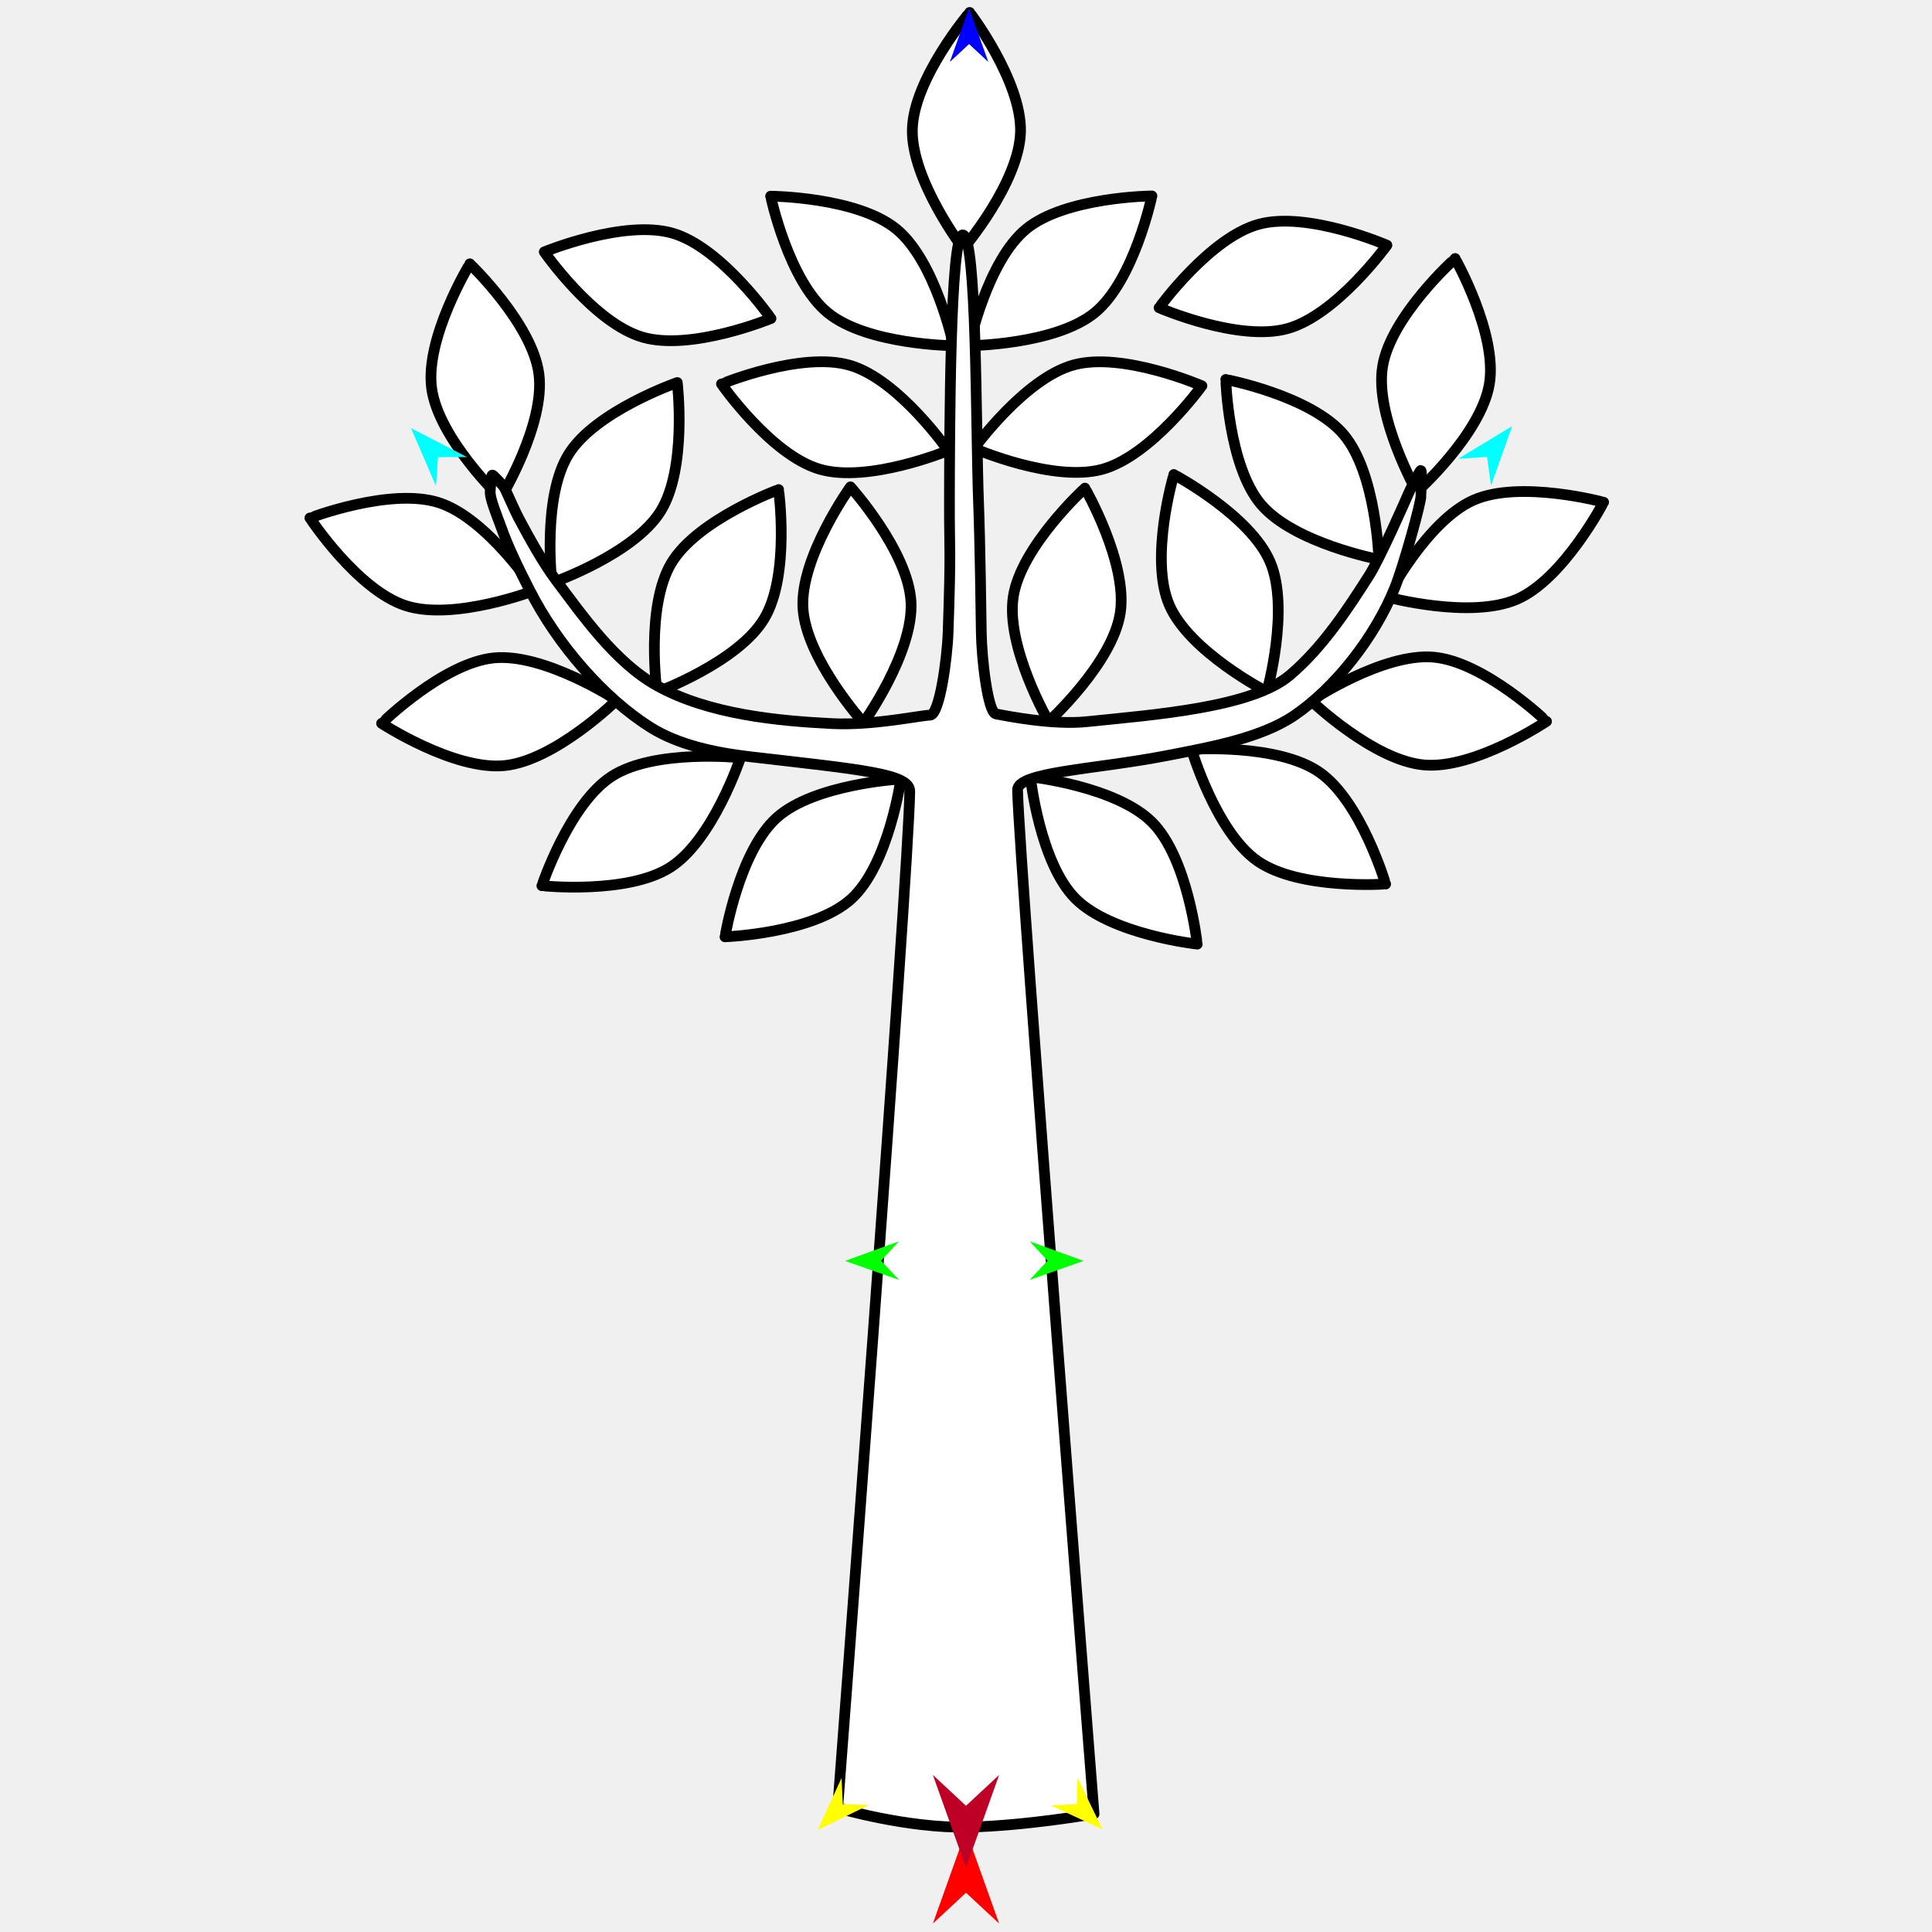
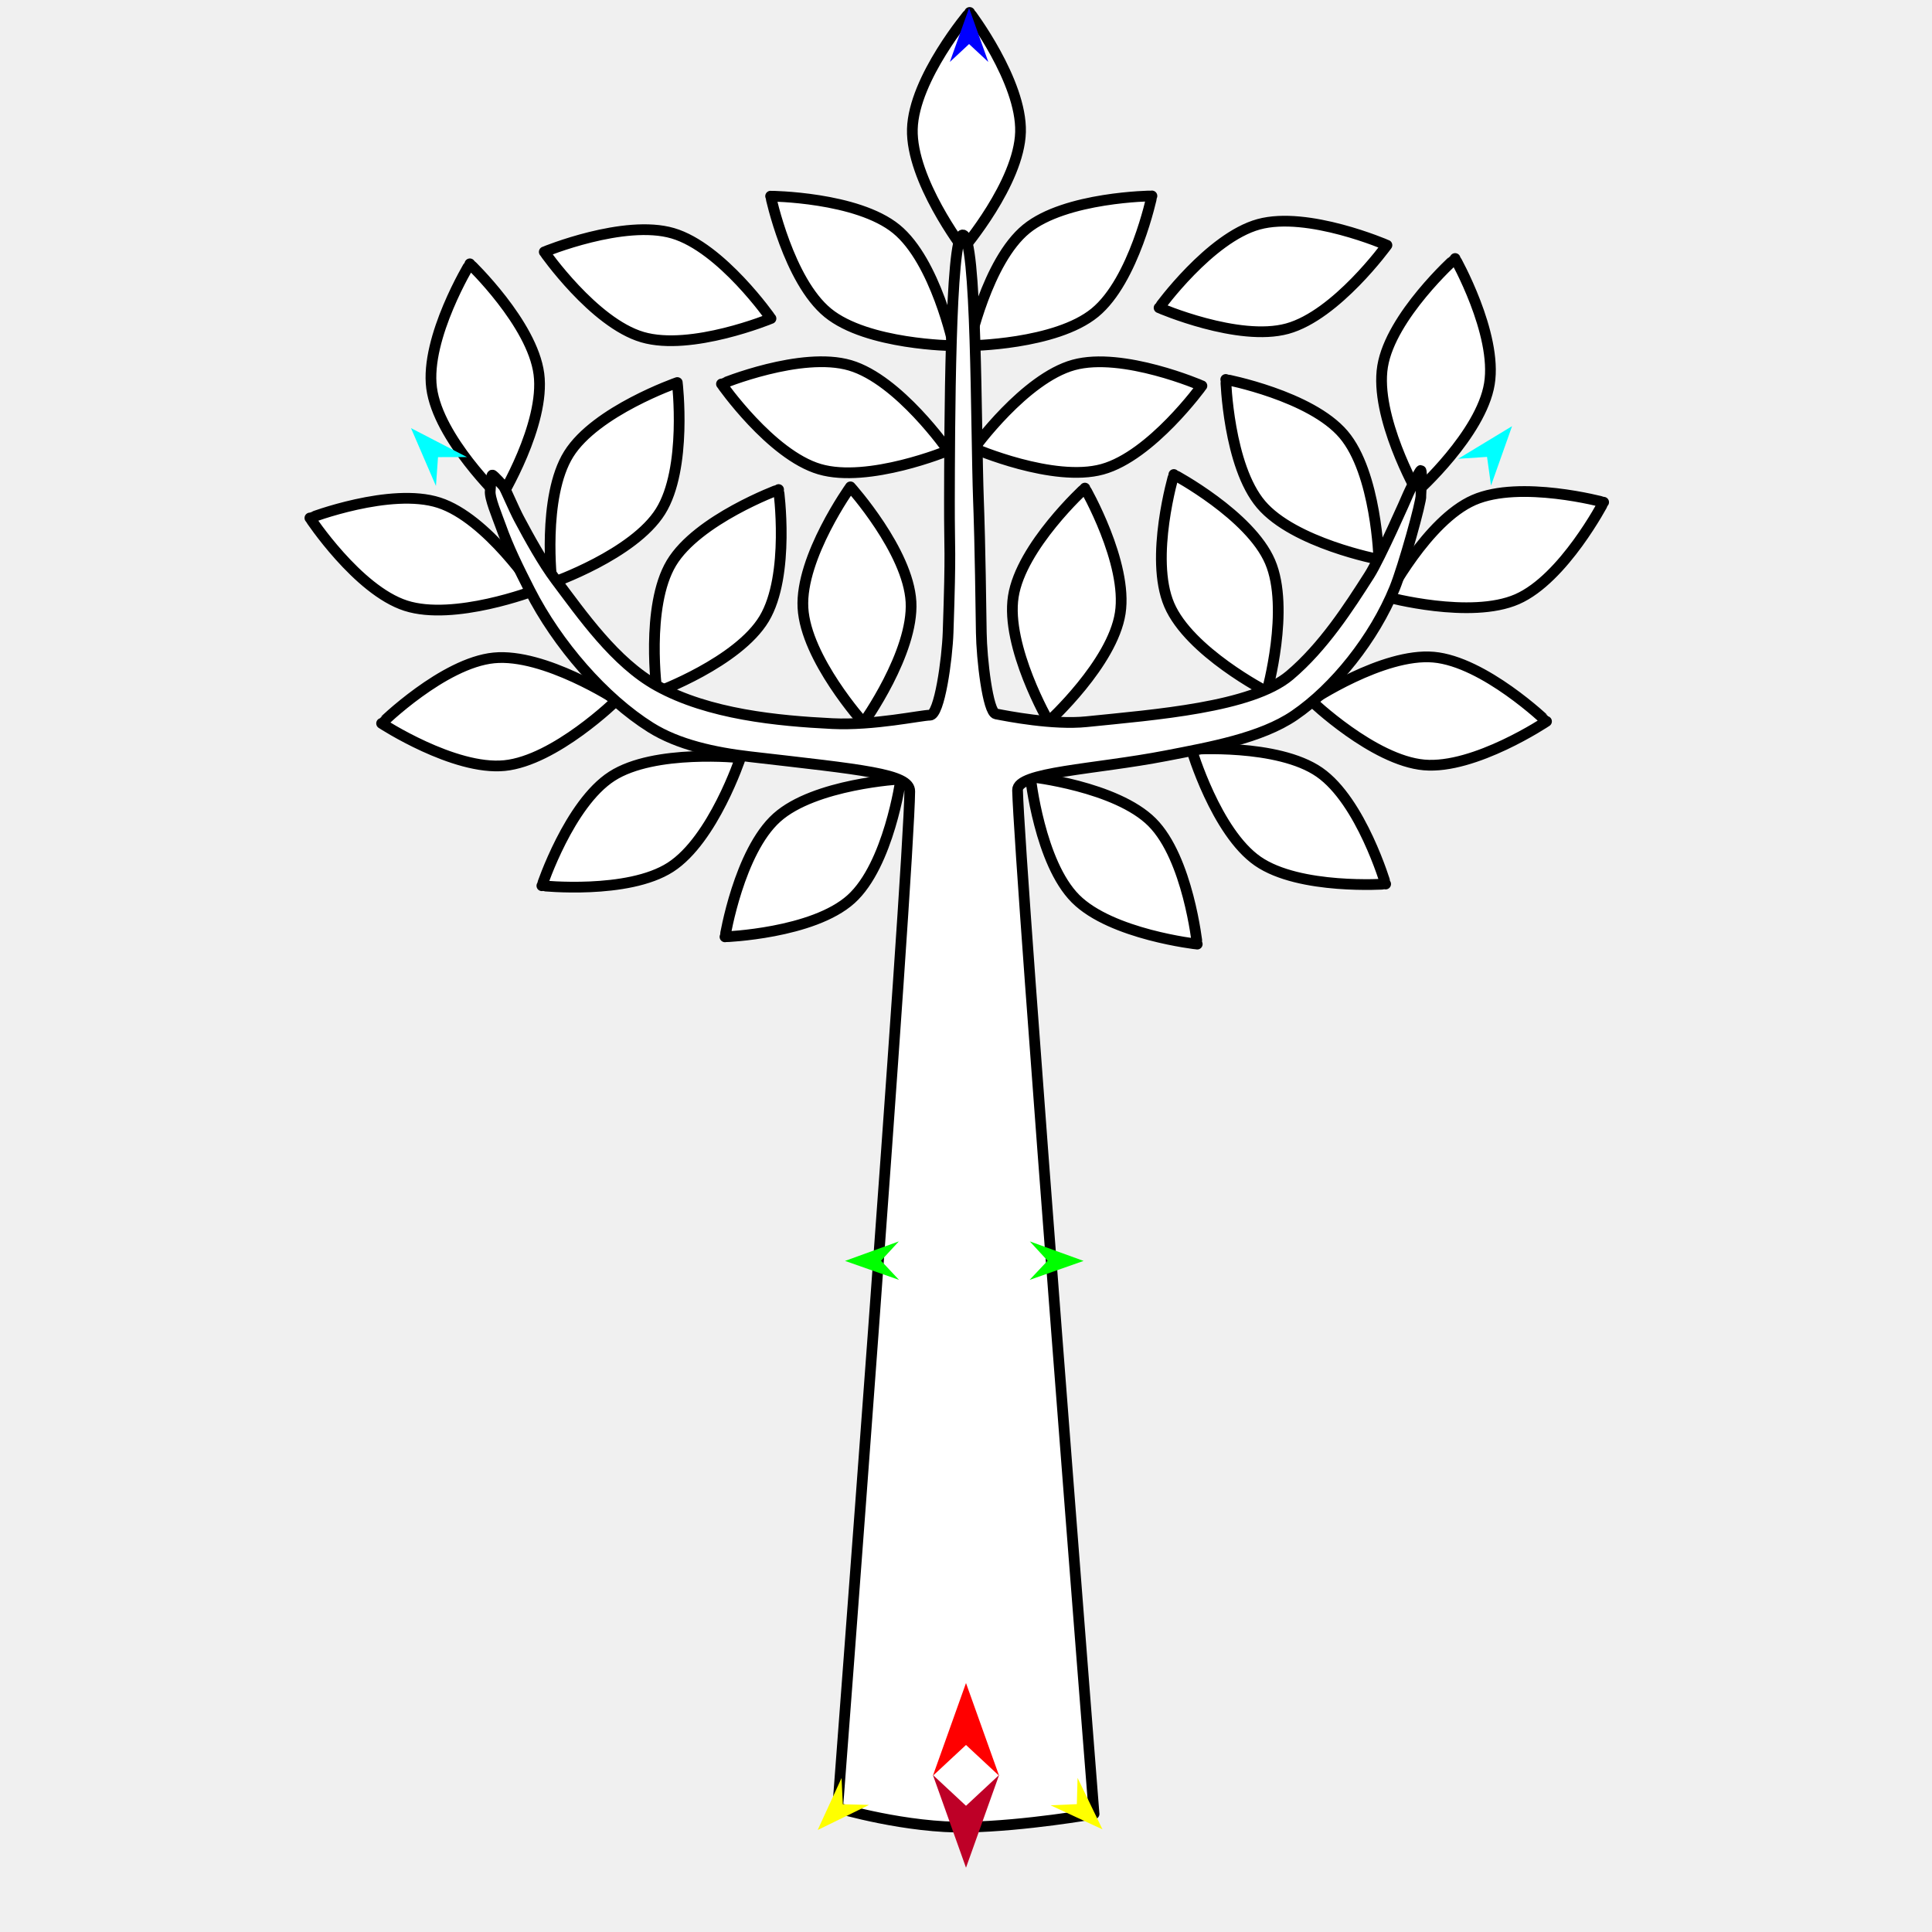
<svg xmlns="http://www.w3.org/2000/svg" version="1.1" id="Frame_0" width="720px" height="720px">
  <g id="tree">
    <g id="tree">
      <path fill="none" stroke="#000000" stroke-width="0" stroke-linecap="round" stroke-linejoin="round" d="M 358.768 87.551 C 354.056 87.602 353.880 160.396 353.827 186.989 C 353.788 206.734 354.450 202.612 353.330 235.654 C 352.996 245.512 350.136 266.551 346.571 266.527 C 343.367 266.505 325.584 270.433 310.145 269.667 C 289.936 268.665 264.144 266.246 244.850 255.537 C 229.230 246.866 216.948 229.177 207.107 216.082 C 202.310 209.698 197.144 200.318 193.397 193.265 " />
      <path fill="none" stroke="#000000" stroke-width="0" stroke-linecap="round" stroke-linejoin="round" d="M 524.821 184.073 C 524.405 185.128 514.241 208.162 510.340 214.288 C 502.642 226.374 493.146 241.110 480.629 251.687 C 466.457 263.665 430.308 266.352 404.943 268.954 C 392.370 270.243 375.300 266.854 371.166 266.058 C 368.105 265.469 365.832 245.373 365.702 235.767 C 365.241 201.837 364.813 191.048 364.655 186.721 C 363.638 158.863 364.080 87.493 358.768 87.551 " />
      <path fill="#ffffff" fill-rule="evenodd" stroke="#000000" stroke-width="4" stroke-linecap="round" stroke-linejoin="round" d="M 431.955 114.695 C 431.960 114.696 461.476 127.497 479.753 122.477 C 498.030 117.458 516.866 91.375 516.870 91.372 C 516.865 91.371 487.349 78.570 469.072 83.589 C 450.795 88.610 431.959 114.692 431.955 114.695 M 287.324 118.695 C 287.319 118.696 257.582 130.975 239.397 125.633 C 221.211 120.292 202.838 93.881 202.834 93.878 C 202.839 93.877 232.578 81.599 250.763 86.940 C 268.948 92.282 287.321 118.692 287.324 118.695 M 472.131 257.781 C 472.127 257.778 443.230 242.937 435.734 225.408 C 428.255 207.918 437.458 176.841 437.458 176.836 C 437.461 176.839 465.866 191.947 473.329 209.369 C 480.792 226.791 472.131 257.776 472.131 257.781 M 404.314 181.902 C 404.311 181.906 380.538 203.585 377.629 222.314 C 374.719 241.043 390.792 268.913 390.793 268.918 C 390.796 268.914 414.568 247.234 417.478 228.506 C 420.388 209.777 404.315 181.907 404.314 181.902 M 429.293 73.019 C 429.288 73.020 397.117 73.317 382.456 85.329 C 367.796 97.343 361.182 128.829 361.179 128.833 C 361.184 128.832 393.356 128.536 408.016 116.522 C 422.677 104.509 429.291 73.024 429.293 73.019 M 444.036 279.261 C 444.038 279.265 453.147 310.122 468.720 320.925 C 484.294 331.728 516.387 329.452 516.392 329.453 C 516.389 329.448 507.280 298.592 491.706 287.789 C 476.133 276.986 444.040 279.262 444.036 279.261 M 513.863 208.488 C 513.862 208.483 512.975 176.322 500.696 161.885 C 488.416 147.447 456.814 141.412 456.810 141.410 C 456.811 141.414 457.697 173.575 469.977 188.013 C 482.257 202.450 513.858 208.486 513.863 208.488 M 363.006 167.106 C 363.010 167.107 392.527 179.908 410.803 174.888 C 429.080 169.868 447.916 143.785 447.920 143.782 C 447.915 143.781 418.398 130.980 400.122 136.000 C 381.845 141.020 363.009 167.103 363.006 167.106 M 446.176 351.850 C 446.174 351.846 442.747 319.856 429.363 306.435 C 415.980 293.014 384.000 289.497 383.995 289.496 C 383.997 289.500 387.424 321.491 400.807 334.912 C 414.191 348.332 446.172 351.849 446.176 351.850 M 576.341 268.844 C 576.338 268.842 553.127 246.562 534.246 244.901 C 515.366 243.241 488.624 261.128 488.619 261.130 C 488.624 261.132 511.833 283.414 530.714 285.074 C 549.595 286.735 576.337 268.846 576.341 268.844 M 597.631 187.160 C 597.626 187.160 566.570 178.755 549.209 186.361 C 531.849 193.967 516.974 222.495 516.971 222.499 C 516.976 222.499 548.032 230.905 565.392 223.299 C 582.753 215.693 597.627 187.164 597.631 187.160 M 542.280 96.336 C 542.278 96.341 518.324 117.820 515.257 136.524 C 512.191 155.228 528.030 183.232 528.031 183.236 C 528.034 183.232 551.987 161.753 555.054 143.049 C 558.121 124.345 542.282 96.341 542.280 96.336 M 361.367 4.640 C 361.365 4.645 340.525 29.155 340.007 48.101 C 339.488 67.048 358.957 92.663 358.959 92.667 C 358.961 92.663 379.801 68.151 380.319 49.205 C 380.838 30.259 361.369 4.645 361.367 4.640 M 270.180 349.133 C 270.185 349.131 302.945 347.939 317.190 335.058 C 331.248 322.348 335.722 290.327 335.723 290.322 C 335.719 290.324 303.593 292.061 289.485 304.719 C 275.378 317.377 270.182 349.128 270.180 349.133 M 316.934 181.438 C 316.937 181.442 338.454 205.361 339.502 224.285 C 340.550 243.210 321.805 269.358 321.803 269.363 C 321.801 269.359 300.284 245.440 299.236 226.515 C 298.189 207.591 316.933 181.442 316.934 181.438 M 287.186 73.104 C 287.191 73.105 319.362 73.362 334.038 85.358 C 348.712 97.354 355.364 128.832 355.366 128.836 C 355.361 128.835 323.189 128.577 308.515 116.582 C 293.840 104.586 287.188 73.108 287.186 73.104 M 290.160 182.444 C 290.159 182.449 294.543 214.322 284.788 230.572 C 275.034 246.823 244.844 257.944 244.840 257.946 C 244.840 257.942 240.457 226.069 250.212 209.818 C 259.966 193.567 290.156 182.447 290.160 182.444 M 205.700 217.212 C 205.701 217.207 201.907 185.259 211.959 169.191 C 222.012 153.123 252.403 142.562 252.406 142.559 C 252.406 142.564 256.200 174.513 246.147 190.581 C 236.094 206.649 205.705 217.209 205.700 217.212 M 353.362 167.912 C 353.357 167.913 323.620 180.190 305.435 174.849 C 287.249 169.507 268.875 143.097 268.872 143.093 C 268.877 143.093 298.615 130.814 316.800 136.157 C 334.985 141.498 353.358 167.909 353.362 167.912 M 175.104 98.321 C 175.107 98.326 198.362 120.557 200.831 139.349 C 203.300 158.141 186.576 185.626 186.574 185.631 C 186.572 185.627 163.316 163.394 160.848 144.602 C 158.379 125.811 175.103 98.326 175.104 98.321 M 201.940 330.091 C 201.942 330.087 212.094 299.557 228.025 289.289 C 243.956 279.021 275.953 282.387 275.958 282.385 C 275.956 282.390 265.804 312.919 249.873 323.187 C 233.941 333.455 201.944 330.090 201.940 330.091 M 142.211 269.582 C 142.215 269.580 165.180 247.049 184.042 245.183 C 202.903 243.318 229.838 260.914 229.843 260.916 C 229.839 260.918 206.873 283.449 188.011 285.315 C 169.150 287.181 142.215 269.584 142.211 269.582 M 115.489 193.034 C 115.494 193.034 145.538 181.527 163.579 187.336 C 181.621 193.145 199.307 220.021 199.311 220.024 C 199.306 220.025 169.261 231.532 151.220 225.722 C 133.178 219.913 115.493 193.038 115.489 193.034 Z" />
      <path fill="#ffffff" fill-rule="evenodd" stroke="#000000" stroke-width="4" stroke-linecap="round" stroke-linejoin="round" d="M 364.655 186.721 C 363.638 158.863 364.080 87.493 358.768 87.551 C 354.056 87.602 353.880 160.396 353.827 186.989 C 353.788 206.734 354.450 202.612 353.330 235.654 C 352.996 245.512 350.136 266.551 346.571 266.527 C 343.367 266.505 325.584 270.433 310.145 269.667 C 289.936 268.665 264.144 266.246 244.850 255.537 C 229.230 246.866 216.948 229.177 207.107 216.082 C 202.310 209.698 197.144 200.318 193.397 193.265 C 191.565 189.818 188.643 182.858 187.827 181.504 C 187.520 180.995 183.845 176.952 183.476 177.046 C 182.914 177.190 182.739 182.669 182.706 182.894 C 182.335 185.457 185.392 192.632 186.576 195.980 C 189.474 204.174 193.383 212.027 197.399 219.935 C 207.698 240.213 225.156 260.231 242.487 271.105 C 252.720 277.524 266.203 280.465 279.541 282.013 C 321.250 286.850 339.093 288.327 339.035 294.922 C 338.771 324.820 312.183 673.763 312.183 673.769 C 312.188 673.770 337.835 681.384 360.667 680.909 C 382.254 680.461 407.722 675.981 407.727 675.981 C 407.726 675.975 380.002 324.497 379.208 294.480 C 379.028 287.657 407.936 286.811 434.586 281.640 C 450.884 278.477 469.943 275.091 482.357 266.633 C 497.330 256.430 512.152 237.851 519.738 219.193 C 522.960 211.269 529.821 186.683 529.532 184.698 C 529.459 184.199 530.098 175.394 529.487 175.322 C 529.135 175.280 525.280 182.909 524.821 184.073 C 524.405 185.128 514.241 208.162 510.340 214.288 C 502.642 226.374 493.146 241.110 480.629 251.687 C 466.457 263.665 430.308 266.352 404.943 268.954 C 392.370 270.243 375.300 266.854 371.166 266.058 C 368.105 265.469 365.832 245.373 365.702 235.767 C 365.241 201.837 364.813 191.048 364.655 186.721 Z" />
    </g>
    <g id="specs_2">
-       <path fill="#ff0000" fill-rule="evenodd" stroke="none" d="M 360.000 682.288 C 360.001 682.291 372.342 716.846 372.343 716.850 C 372.342 716.849 360.001 705.366 360.000 705.365 C 359.999 705.366 347.658 716.849 347.657 716.850 C 347.658 716.846 359.999 682.291 360.000 682.288 Z" />
+       <path fill="#ff0000" fill-rule="evenodd" stroke="none" d="M 360.000 627.220 C 360.001 627.224 372.342 661.779 372.343 661.782 C 372.342 661.781 360.001 650.298 360.000 650.297 C 359.999 650.298 347.658 661.781 347.657 661.782 C 347.658 661.779 359.999 627.224 360.000 627.220 Z" />
      <path fill="#0000ff" fill-rule="evenodd" stroke="none" d="M 361.147 3.013 C 361.147 3.015 368.316 23.087 368.316 23.089 C 368.316 23.089 361.147 16.419 361.147 16.418 C 361.146 16.419 353.977 23.089 353.977 23.089 C 353.977 23.087 361.146 3.015 361.147 3.013 Z" />
      <path fill="#00ff00" fill-rule="evenodd" stroke="none" d="M 314.925 469.906 C 314.927 469.905 334.963 462.635 334.965 462.634 C 334.964 462.635 328.331 469.837 328.330 469.838 C 328.331 469.839 335.037 476.974 335.037 476.974 C 335.035 476.974 314.927 469.906 314.925 469.906 Z" />
      <path fill="#ffff00" fill-rule="evenodd" stroke="none" d="M 304.720 681.988 C 304.720 681.986 313.617 662.617 313.618 662.615 C 313.618 662.616 314.086 672.397 314.086 672.398 C 314.087 672.398 323.875 672.635 323.876 672.635 C 323.874 672.636 304.722 681.987 304.720 681.988 Z" />
      <path fill="#ffff00" fill-rule="evenodd" stroke="none" d="M 410.863 681.751 C 410.862 681.749 401.579 662.562 401.578 662.560 C 401.578 662.561 401.306 672.349 401.306 672.350 C 401.305 672.350 391.523 672.784 391.522 672.784 C 391.524 672.785 410.861 681.750 410.863 681.751 Z" />
      <path fill="#00ff00" fill-rule="evenodd" stroke="none" d="M 403.820 469.906 C 403.818 469.905 383.782 462.635 383.780 462.634 C 383.781 462.635 390.414 469.837 390.415 469.838 C 390.414 469.839 383.708 476.974 383.708 476.974 C 383.710 476.974 403.818 469.906 403.820 469.906 Z" />
      <path fill="#00ffff" fill-rule="evenodd" stroke="none" d="M 563.502 158.816 C 563.501 158.819 555.663 180.951 555.662 180.953 C 555.662 180.952 554.177 170.268 554.177 170.267 C 554.176 170.267 543.413 170.978 543.412 170.978 C 543.414 170.977 563.500 158.818 563.502 158.816 Z" />
      <path fill="#00ffff" fill-rule="evenodd" stroke="none" d="M 153.169 159.550 C 153.170 159.552 162.467 181.113 162.468 181.115 C 162.468 181.114 163.236 170.355 163.236 170.353 C 163.237 170.353 174.023 170.345 174.025 170.345 C 174.022 170.344 153.171 159.551 153.169 159.550 Z" />
      <path fill="#be0027" fill-rule="evenodd" stroke="none" d="M 360.000 696.038 C 360.001 696.034 372.342 661.479 372.343 661.476 C 372.342 661.477 360.001 672.959 360.000 672.961 C 359.999 672.959 347.658 661.477 347.657 661.476 C 347.658 661.479 359.999 696.034 360.000 696.038 Z" />
    </g>
  </g>
</svg>
